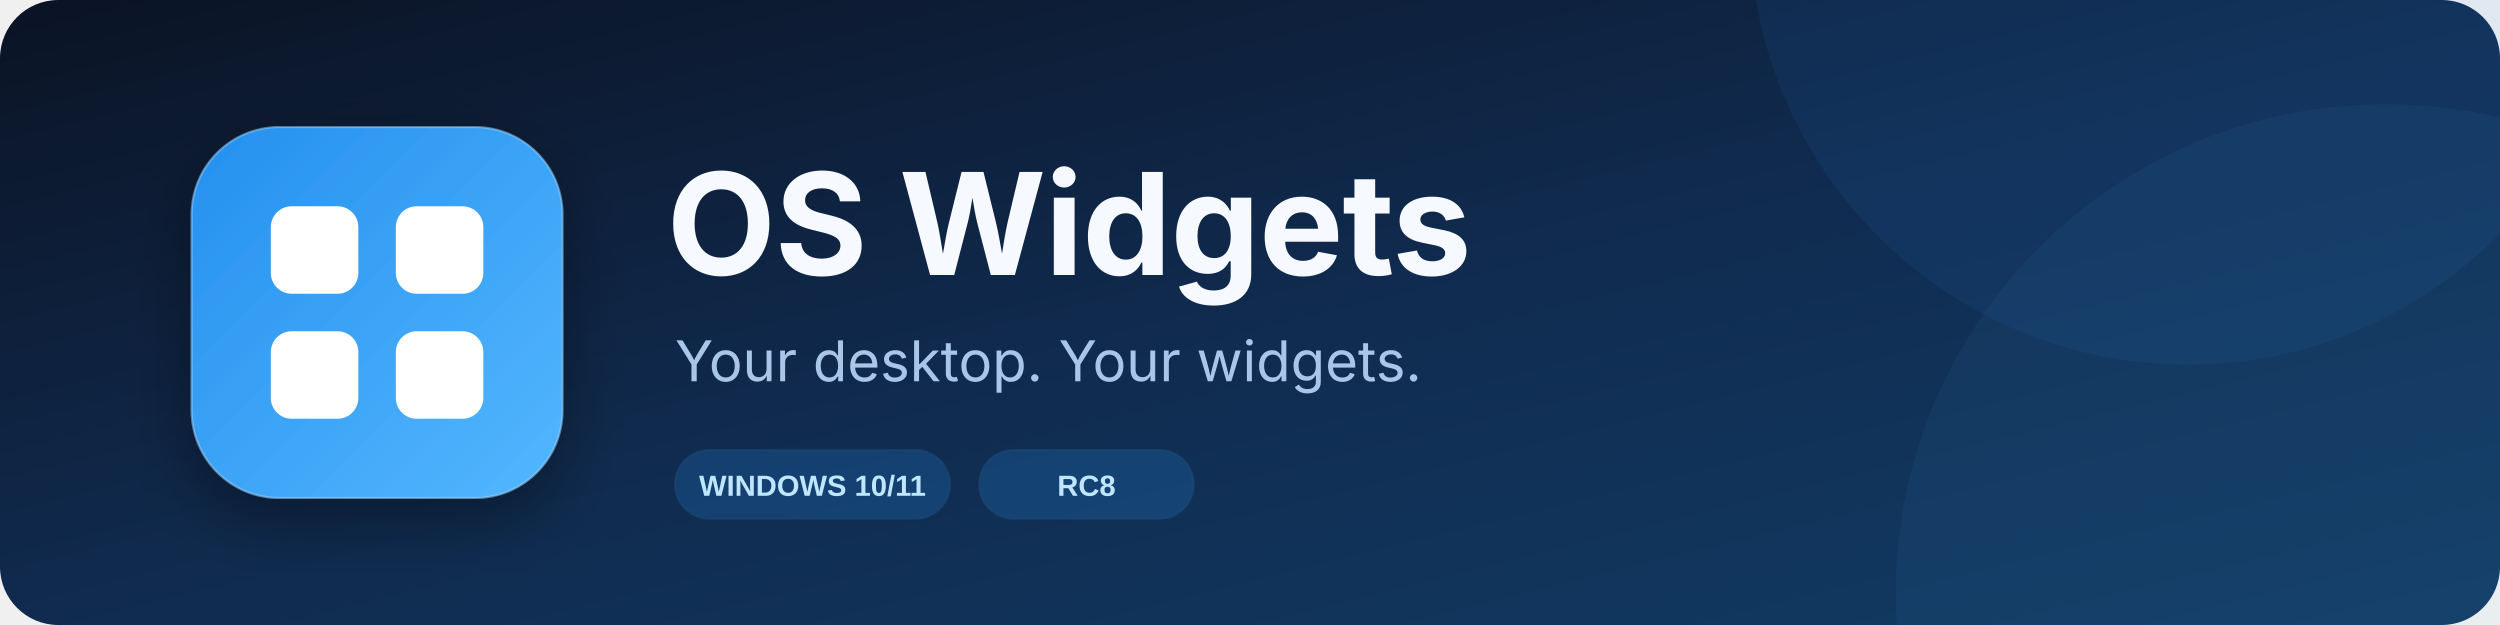
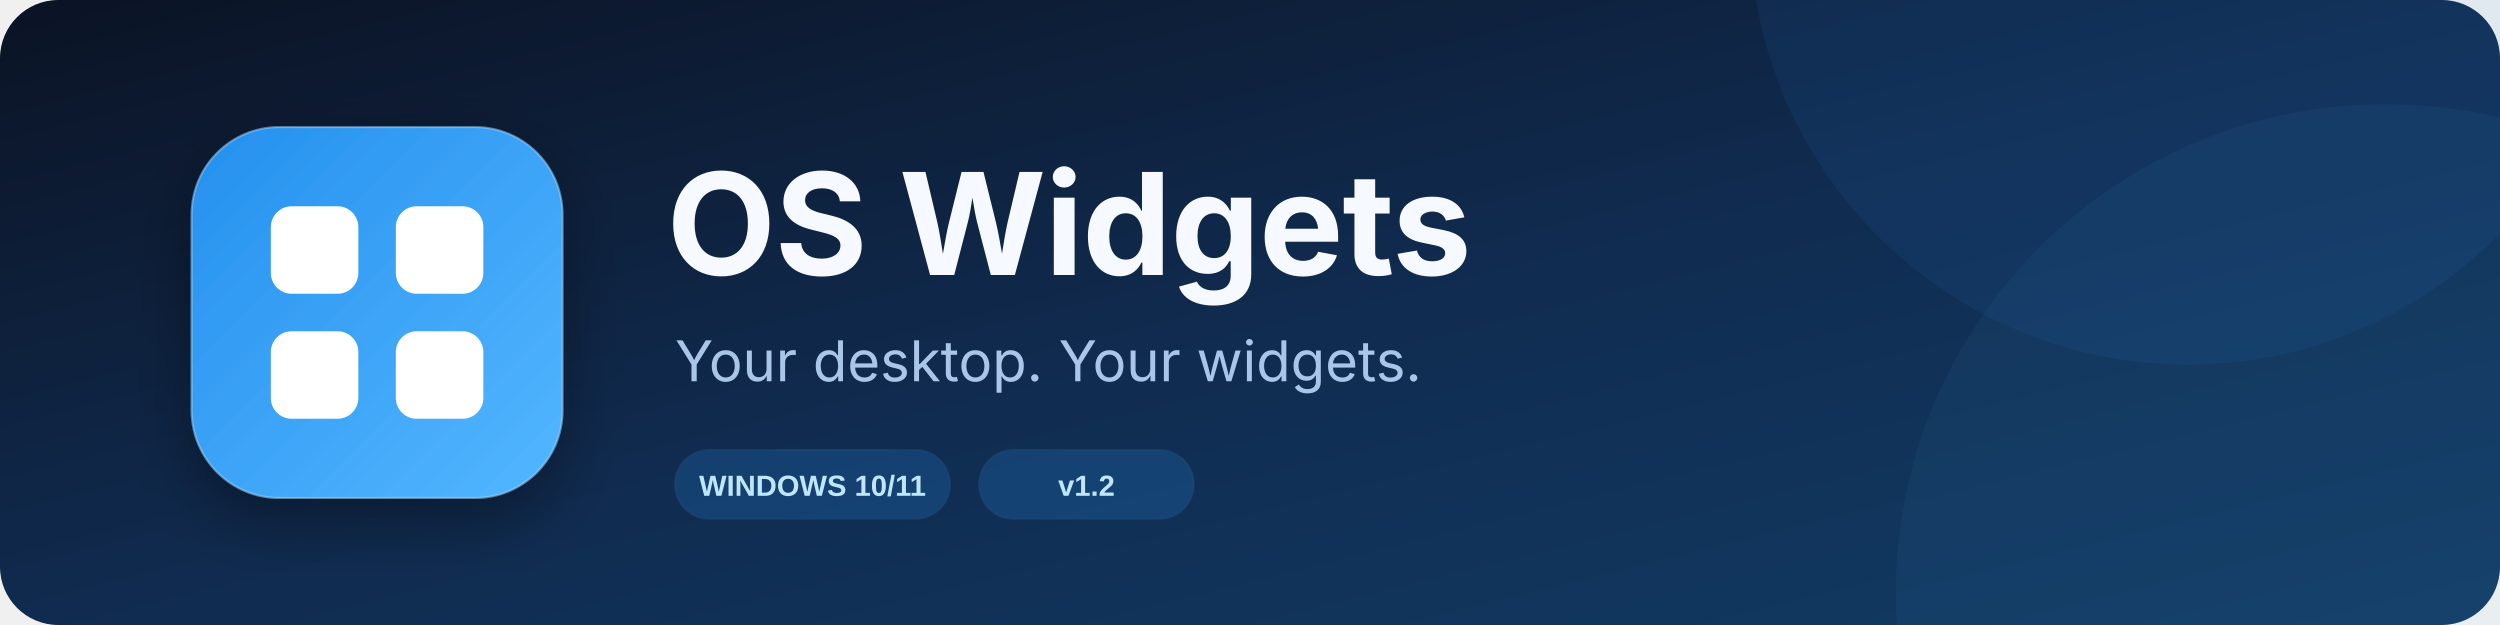
<svg xmlns="http://www.w3.org/2000/svg" width="1200" height="300" viewBox="0 0 1200 300" role="img" aria-labelledby="title desc">
  <defs>
    <linearGradient id="bg" x1="0" y1="0" x2="1" y2="1">
      <stop stop-color="#0b1324" />
      <stop offset="0.5" stop-color="#102b4f" />
      <stop offset="1" stop-color="#123c65" />
    </linearGradient>
    <linearGradient id="mark" x1="0" y1="0" x2="1" y2="1">
      <stop stop-color="#2490ee" />
      <stop offset="1" stop-color="#54b7ff" />
    </linearGradient>
    <filter id="shadow" x="-20%" y="-20%" width="140%" height="140%">
      <feDropShadow dx="0" dy="12" stdDeviation="15" flood-color="#000" flood-opacity=".35" />
    </filter>
  </defs>
  <rect width="1200" height="300" rx="28" fill="url(#bg)" />
  <circle cx="1050" cy="-35" r="210" fill="#2490ee" opacity=".08" />
  <circle cx="1145" cy="285" r="235" fill="#59c2ff" opacity=".05" />
  <g transform="translate(92 61)" filter="url(#shadow)">
    <rect width="178" height="178" rx="42" fill="url(#mark)" stroke="#a3d8ff" stroke-opacity=".5" />
    <g fill="#fff">
      <rect x="38" y="38" width="42" height="42" rx="10" />
      <rect x="98" y="38" width="42" height="42" rx="10" />
      <rect x="38" y="98" width="42" height="42" rx="10" />
      <rect x="98" y="98" width="42" height="42" rx="10" />
    </g>
  </g>
  <text x="320" y="132" fill="#f6f9ff" font-family="Segoe UI, Inter, Arial, sans-serif" font-size="68" font-weight="700" letter-spacing="-.5">OS Widgets</text>
  <text x="324" y="183" fill="#a9c6e8" font-family="Segoe UI, Inter, Arial, sans-serif" font-size="27">Your desktop. Your widgets.</text>
  <g transform="translate(324 216)">
    <rect width="132" height="33" rx="16.5" fill="#2490ee" opacity=".2" stroke="#52b2ff" stroke-opacity=".55" />
    <text x="66" y="22" fill="#bfe5ff" text-anchor="middle" font-family="Segoe UI, Arial" font-size="14" font-weight="600">WINDOWS 10/11</text>
    <rect x="146" width="103" height="33" rx="16.5" fill="#2490ee" opacity=".2" stroke="#52b2ff" stroke-opacity=".55" />
-     <text x="197.5" y="22" fill="#bfe5ff" text-anchor="middle" font-family="Segoe UI, Arial" font-size="14" font-weight="600">RC8</text>
+     <text x="197.5" y="22" fill="#bfe5ff" text-anchor="middle" font-family="Segoe UI, Arial" font-size="14" font-weight="600">v1.2</text>
  </g>
</svg>
